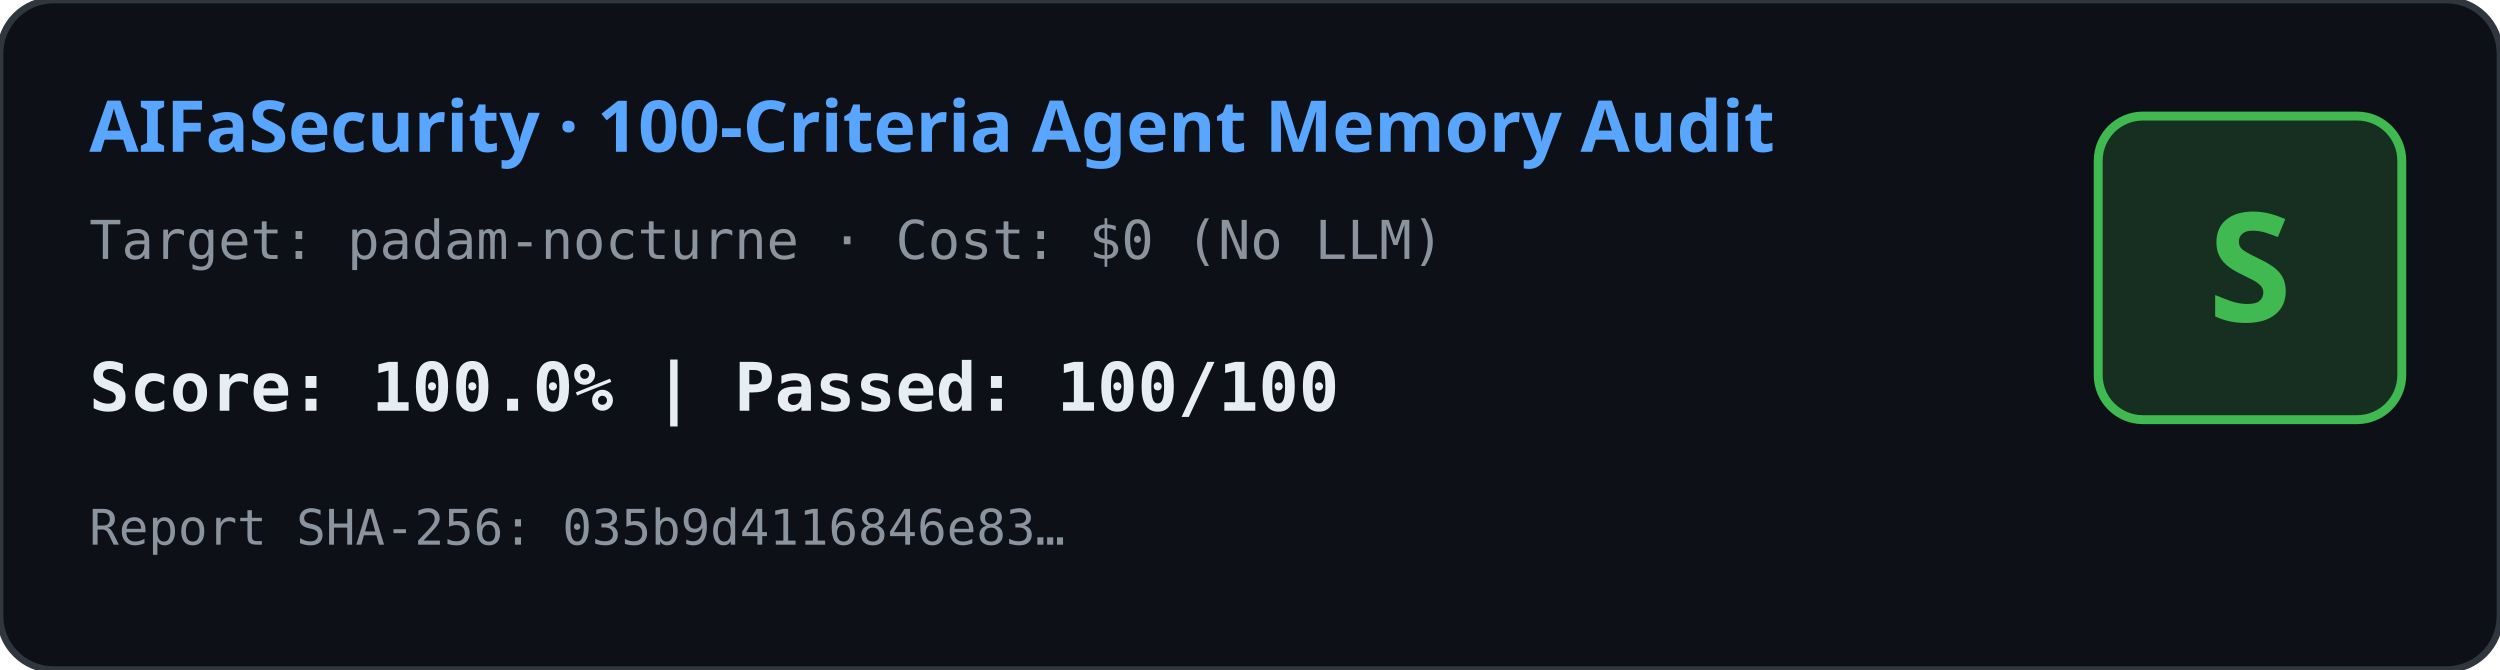
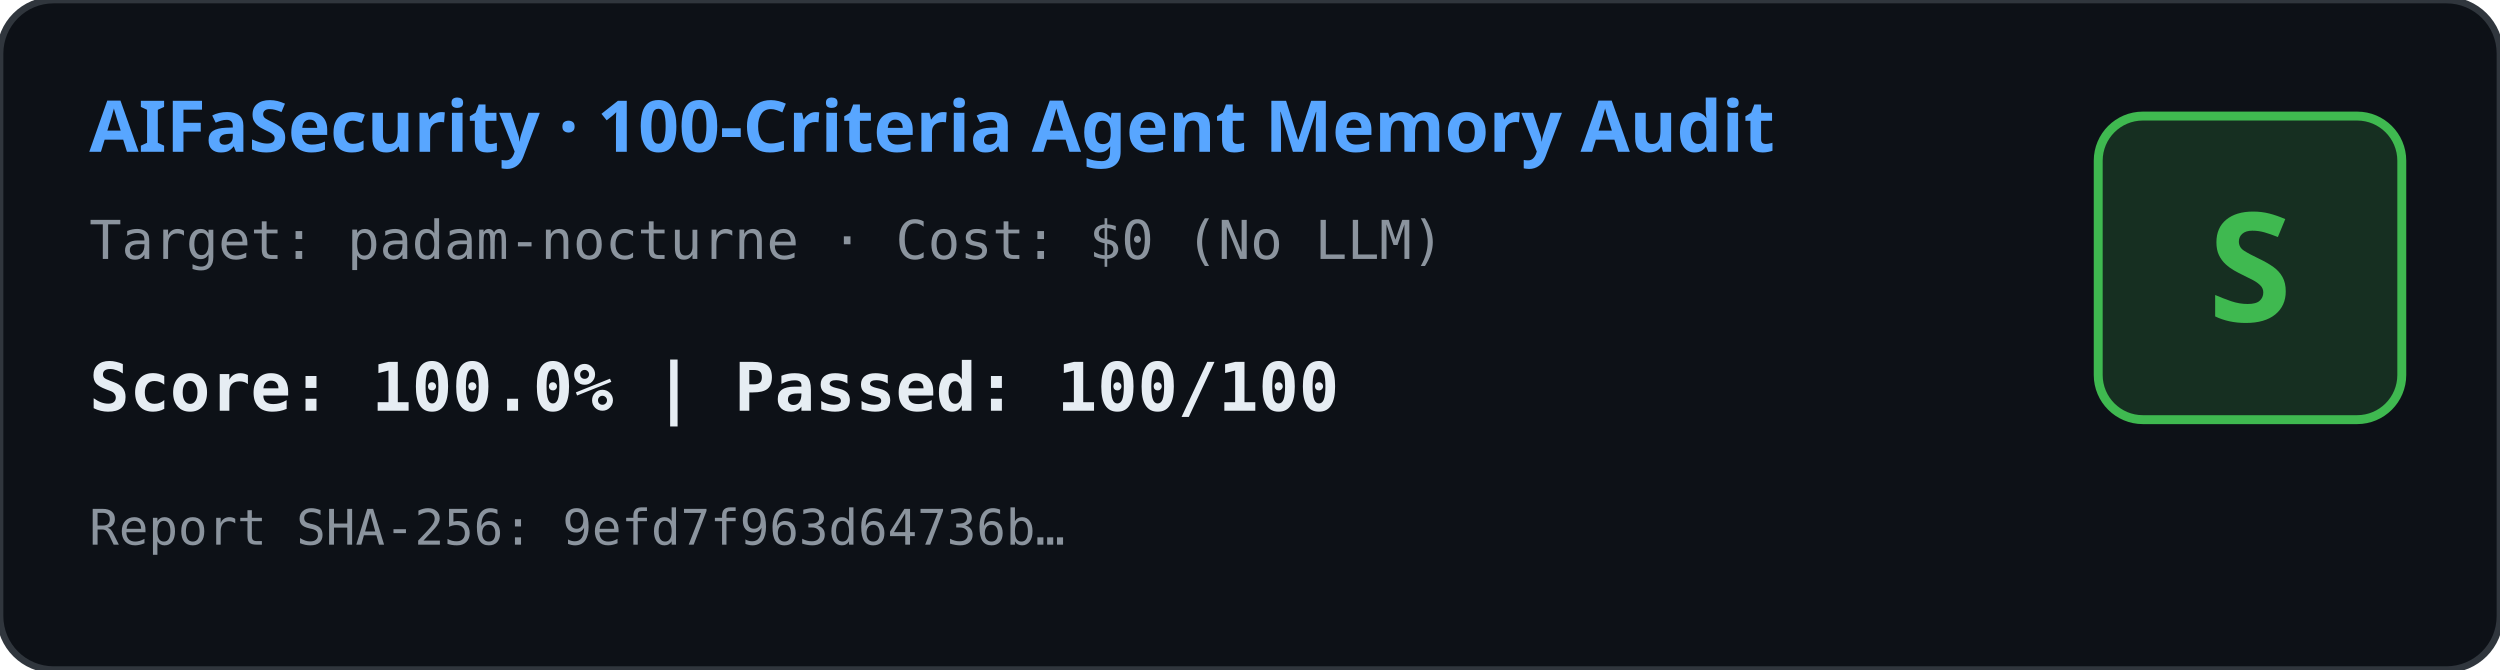
<svg xmlns="http://www.w3.org/2000/svg" width="560" height="150" viewBox="0 0 560 150" role="img" aria-label="AIFaSecurity Benchmark Badge">
  <rect width="560" height="150" rx="12" fill="#0d1117" stroke="#30363d" stroke-width="1.5" />
  <text x="20" y="34" fill="#58a6ff" font-family="system-ui,sans-serif" font-size="16" font-weight="700">AIFaSecurity · 100-Criteria Agent Memory Audit</text>
  <text x="20" y="58" fill="#8b949e" font-family="monospace" font-size="12">Target: padam-nocturne · Cost: $0 (No LLM)</text>
  <text x="20" y="92" fill="#e6edf3" font-family="monospace" font-size="15" font-weight="700">Score: 100.0%   |   Passed: 100/100</text>
-   <text x="20" y="122" fill="#8b949e" font-family="monospace" font-size="11">Report SHA-256: 035b9d4116846e83…</text>
+   <text x="20" y="122" fill="#8b949e" font-family="monospace" font-size="11">Report SHA-256: 9efd7f963d64736b…</text>
  <rect x="470" y="26" width="68" height="68" rx="10" fill="#3fb950" fill-opacity="0.18" stroke="#3fb950" stroke-width="2" />
  <text x="504" y="72" text-anchor="middle" fill="#3fb950" font-family="system-ui,sans-serif" font-size="34" font-weight="800">S</text>
</svg>
